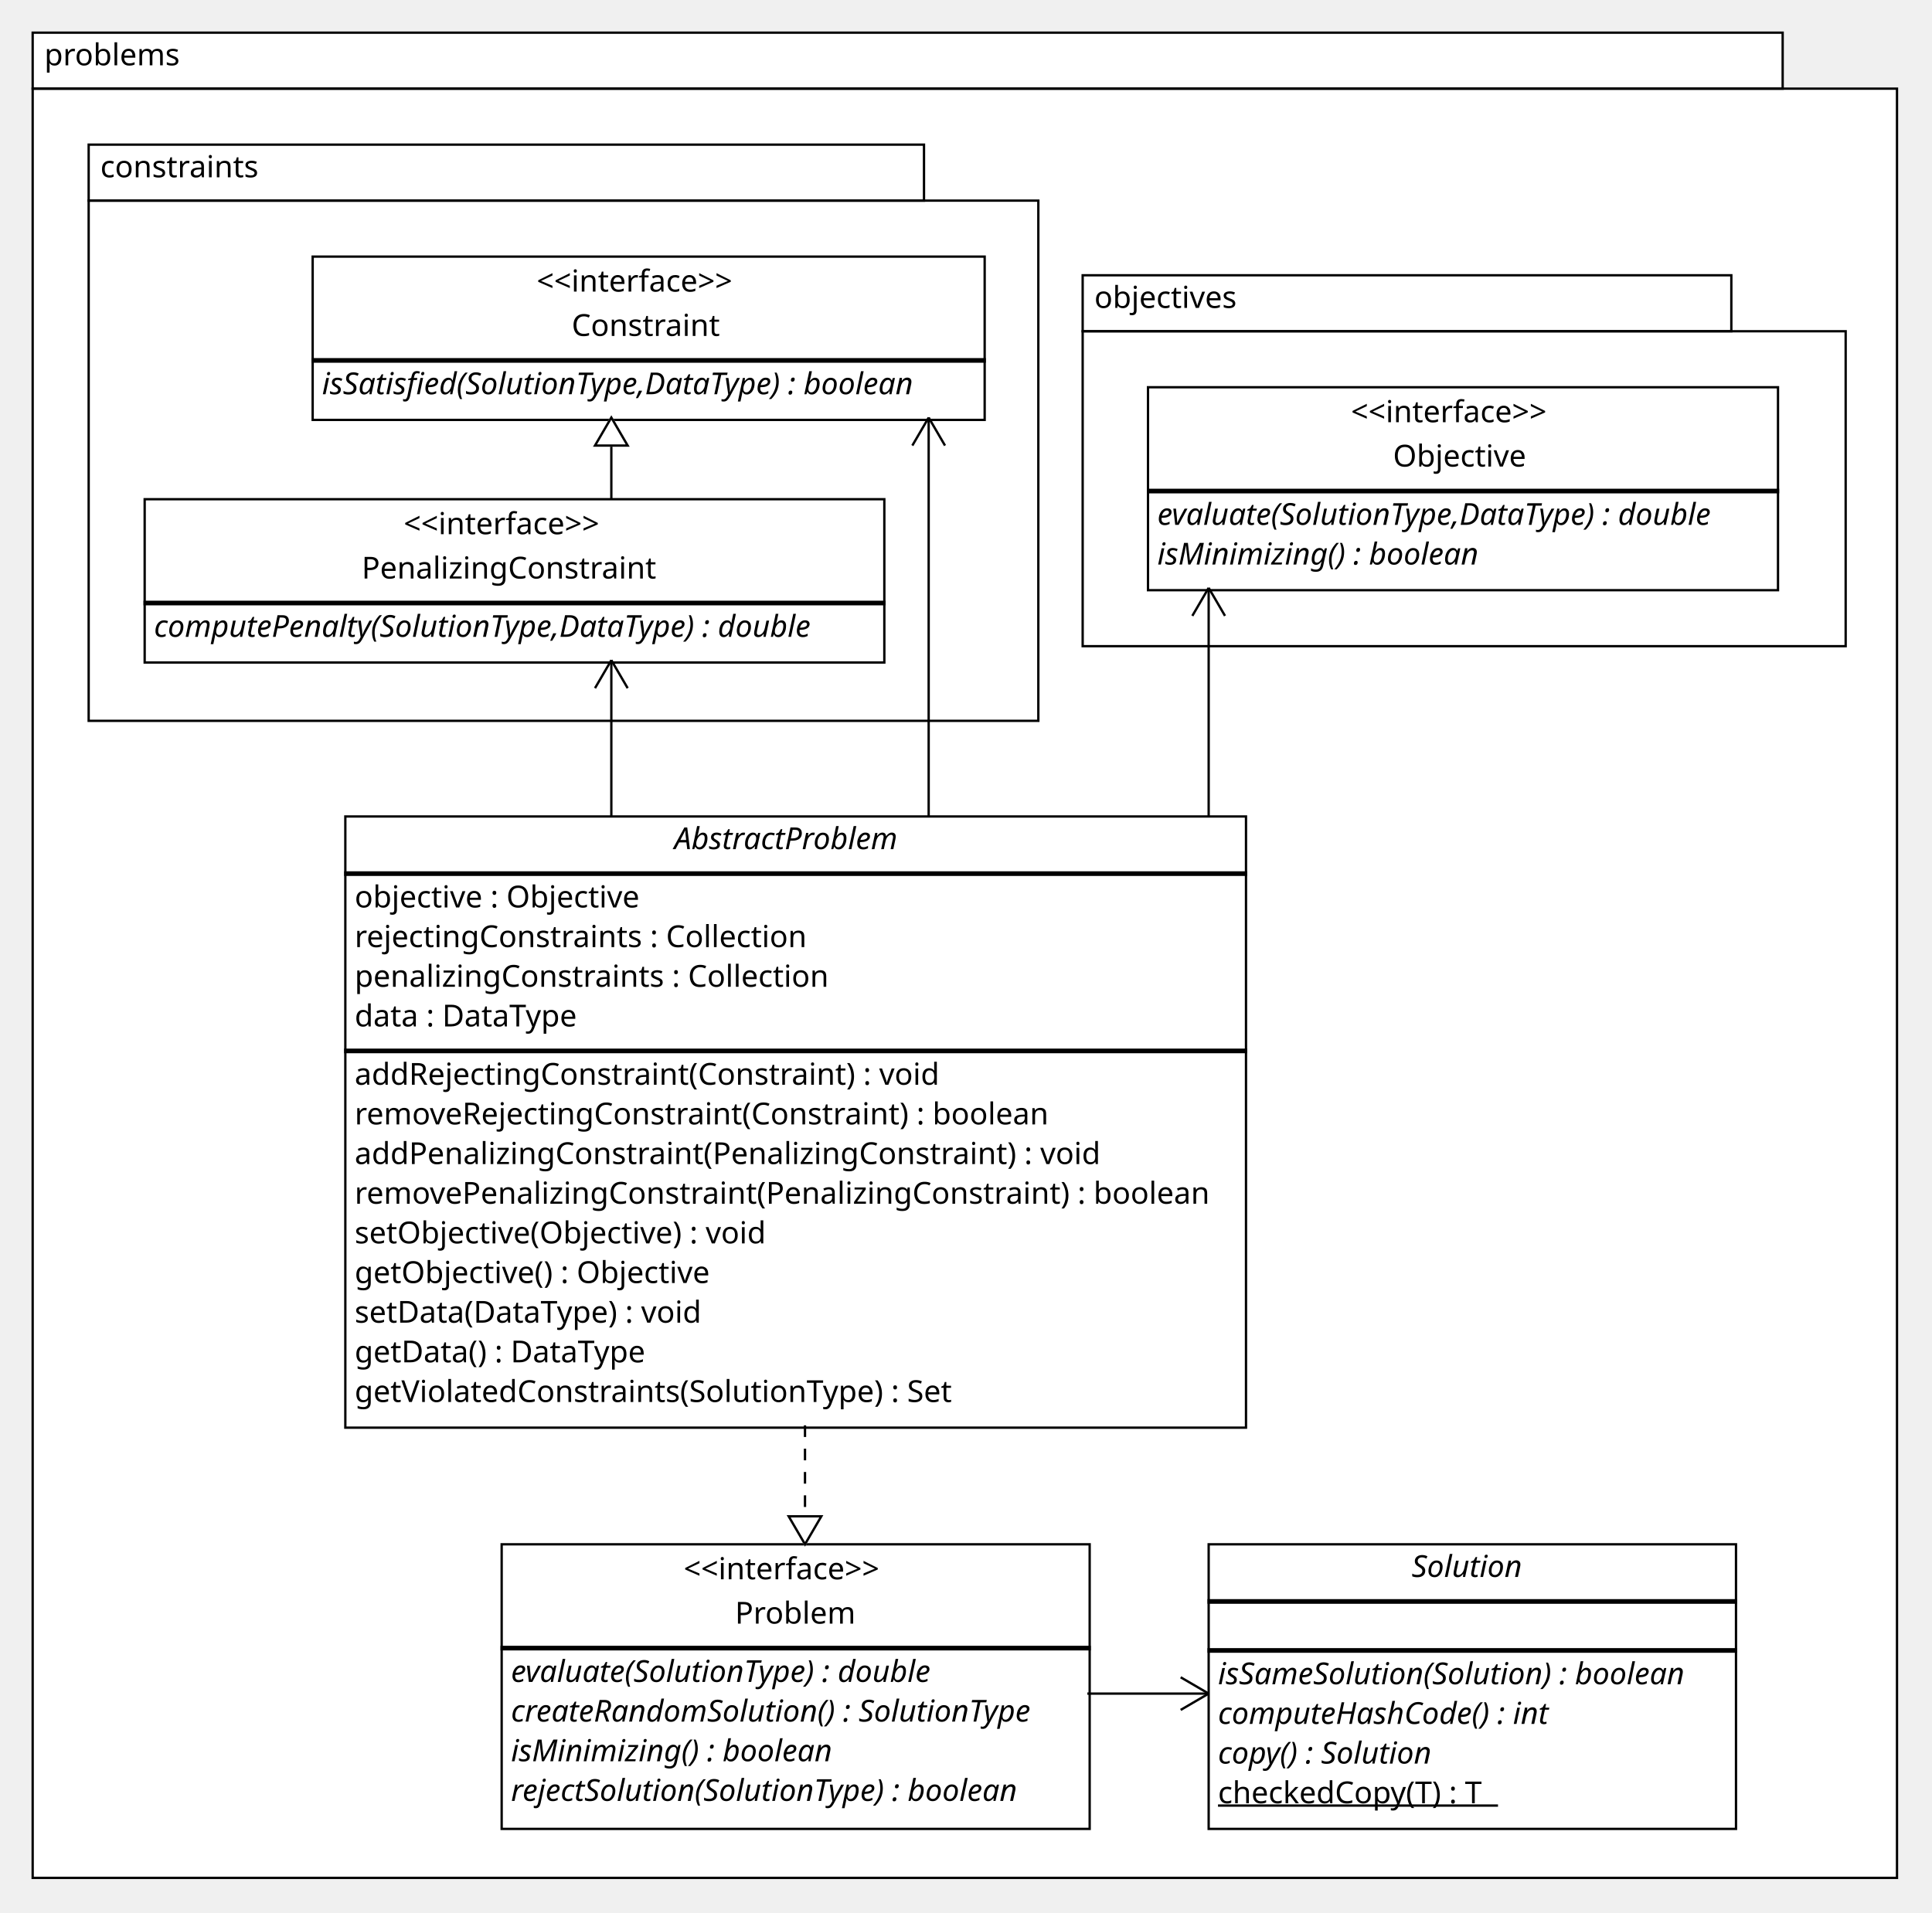
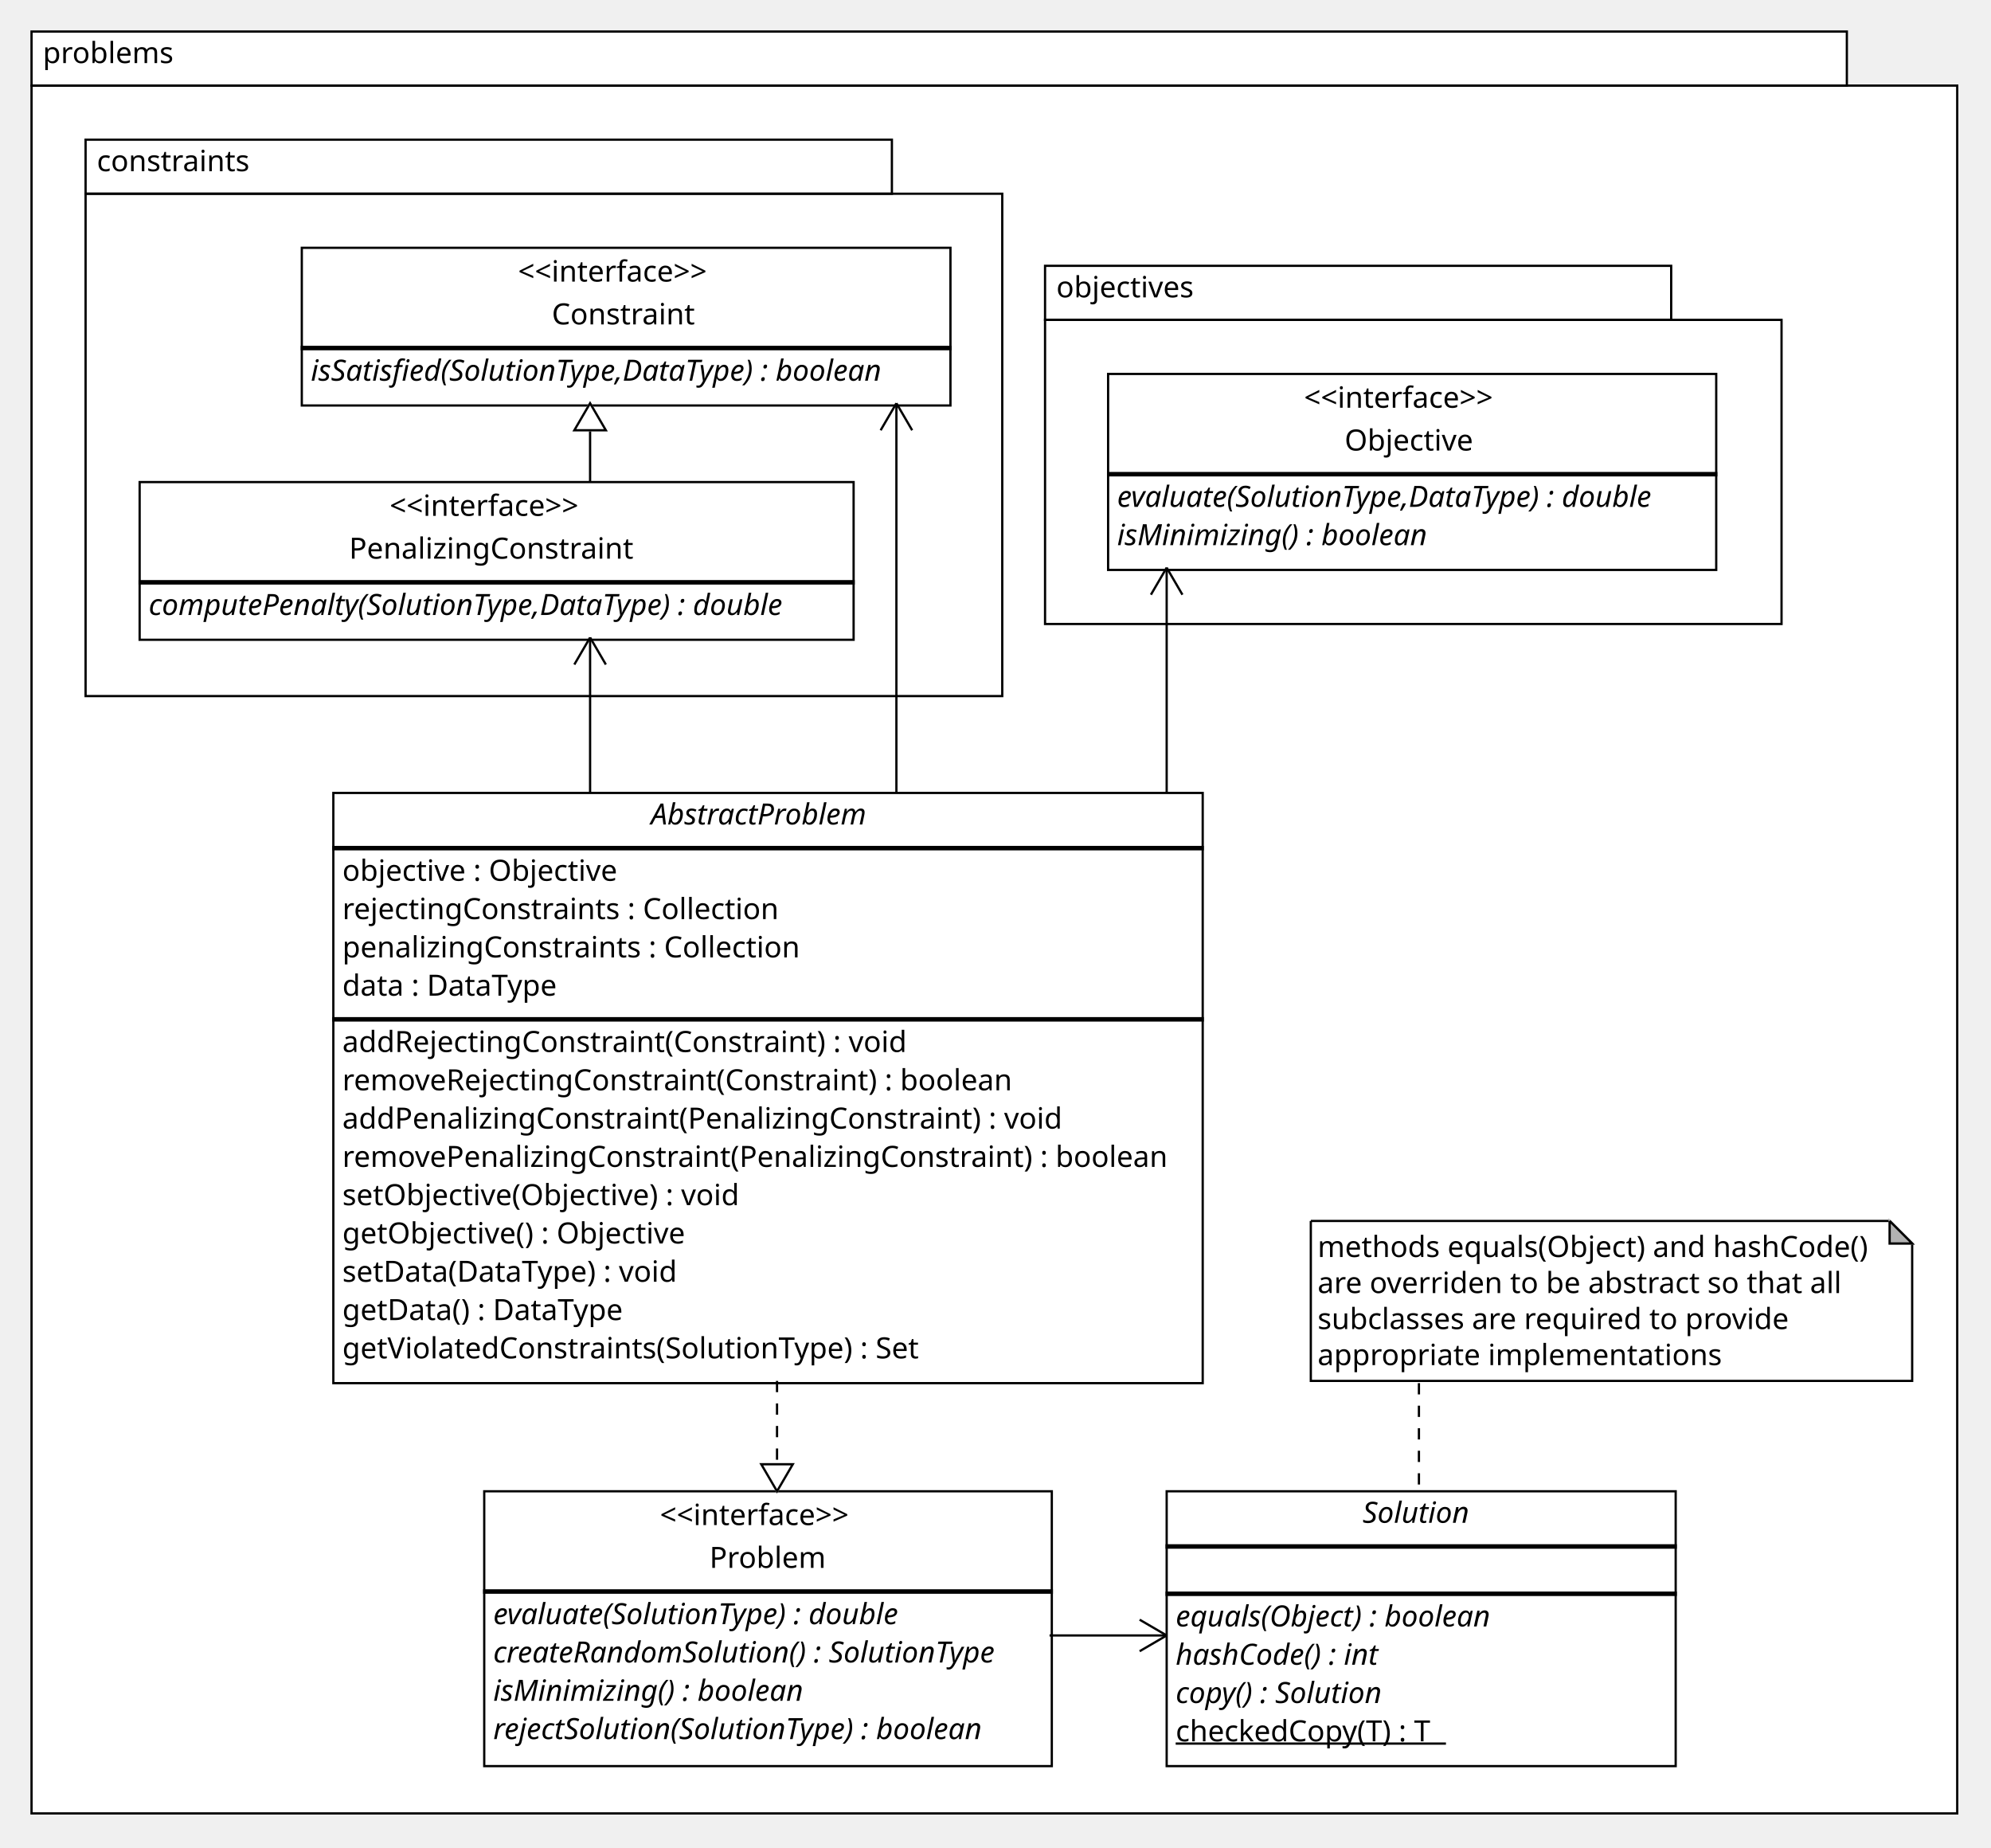
- <svg xmlns="http://www.w3.org/2000/svg" height="820" version="1.1" width="828">
-   <polygon fill="#ffffff" points="14,14 764,14 764,38 813,38 813,805 14,805 14,14" stroke="#ffffff" stroke-width="1" />
-   <rect fill="none" height="24" stroke="#000000" stroke-width="1" width="750" x="14" y="14" />
+ <svg xmlns="http://www.w3.org/2000/svg" height="820" version="1.1" width="884">
+   <polygon fill="#ffffff" points="14,14 820,14 820,38 869,38 869,805 14,805 14,14" stroke="#ffffff" stroke-width="1" />
+   <rect fill="none" height="24" stroke="#000000" stroke-width="1" width="806" x="14" y="14" />
  <text font-family="Lucida Grande" font-size="13" x="19" y="28">
problems</text>
-   <rect fill="none" height="767" stroke="#000000" stroke-width="1" width="799" x="14" y="38" />
+   <rect fill="none" height="767" stroke="#000000" stroke-width="1" width="855" x="14" y="38" />
  <rect fill="#ffffff" height="122" stroke="#ffffff" stroke-width="1" width="252" x="215" y="662" />
  <rect fill="none" height="122" stroke="#000000" stroke-width="1" width="252" x="215" y="662" />
  <text font-family="Lucida Grande" font-size="13" x="315" y="696">
Problem</text>
  <text font-family="Lucida Grande" font-size="13" x="293" y="677">
&lt;&lt;interface&gt;&gt;</text>
  <rect fill="#000000" height="1" stroke="#000000" stroke-width="1" width="252" x="215" y="706" />
  <text font-family="Lucida Grande" font-size="13" font-style="italic" x="219" y="721">
evaluate(SolutionType) : double</text>
  <text font-family="Lucida Grande" font-size="13" font-style="italic" x="219" y="738">
createRandomSolution() : SolutionType</text>
  <text font-family="Lucida Grande" font-size="13" font-style="italic" x="219" y="755">
isMinimizing() : boolean</text>
  <text font-family="Lucida Grande" font-size="13" font-style="italic" x="219" y="772">
rejectSolution(SolutionType) : boolean</text>
-   <rect fill="#ffffff" height="262" stroke="#ffffff" stroke-width="1" width="386" x="148" y="350" />
-   <rect fill="none" height="262" stroke="#000000" stroke-width="1" width="386" x="148" y="350" />
-   <text font-family="Lucida Grande" font-size="13" font-style="italic" x="289" y="364">
+   <rect fill="#ffffff" height="262" stroke="#ffffff" stroke-width="1" width="386" x="148" y="352" />
+   <rect fill="none" height="262" stroke="#000000" stroke-width="1" width="386" x="148" y="352" />
+   <text font-family="Lucida Grande" font-size="13" font-style="italic" x="289" y="366">
AbstractProblem</text>
-   <rect fill="#000000" height="1" stroke="#000000" stroke-width="1" width="386" x="148" y="374" />
-   <text font-family="Lucida Grande" font-size="13" x="152" y="389">
+   <rect fill="#000000" height="1" stroke="#000000" stroke-width="1" width="386" x="148" y="376" />
+   <text font-family="Lucida Grande" font-size="13" x="152" y="391">
objective : Objective</text>
-   <text font-family="Lucida Grande" font-size="13" x="152" y="406">
+   <text font-family="Lucida Grande" font-size="13" x="152" y="408">
rejectingConstraints : Collection</text>
-   <text font-family="Lucida Grande" font-size="13" x="152" y="423">
+   <text font-family="Lucida Grande" font-size="13" x="152" y="425">
penalizingConstraints : Collection</text>
-   <text font-family="Lucida Grande" font-size="13" x="152" y="440">
+   <text font-family="Lucida Grande" font-size="13" x="152" y="442">
data : DataType</text>
-   <rect fill="#000000" height="1" stroke="#000000" stroke-width="1" width="386" x="148" y="450" />
-   <text font-family="Lucida Grande" font-size="13" x="152" y="465">
+   <rect fill="#000000" height="1" stroke="#000000" stroke-width="1" width="386" x="148" y="452" />
+   <text font-family="Lucida Grande" font-size="13" x="152" y="467">
addRejectingConstraint(Constraint) : void</text>
-   <text font-family="Lucida Grande" font-size="13" x="152" y="482">
+   <text font-family="Lucida Grande" font-size="13" x="152" y="484">
removeRejectingConstraint(Constraint) : boolean</text>
-   <text font-family="Lucida Grande" font-size="13" x="152" y="499">
+   <text font-family="Lucida Grande" font-size="13" x="152" y="501">
addPenalizingConstraint(PenalizingConstraint) : void</text>
-   <text font-family="Lucida Grande" font-size="13" x="152" y="516">
+   <text font-family="Lucida Grande" font-size="13" x="152" y="518">
removePenalizingConstraint(PenalizingConstraint) : boolean</text>
-   <text font-family="Lucida Grande" font-size="13" x="152" y="533">
+   <text font-family="Lucida Grande" font-size="13" x="152" y="535">
setObjective(Objective) : void</text>
-   <text font-family="Lucida Grande" font-size="13" x="152" y="550">
+   <text font-family="Lucida Grande" font-size="13" x="152" y="552">
getObjective() : Objective</text>
-   <text font-family="Lucida Grande" font-size="13" x="152" y="567">
+   <text font-family="Lucida Grande" font-size="13" x="152" y="569">
setData(DataType) : void</text>
-   <text font-family="Lucida Grande" font-size="13" x="152" y="584">
+   <text font-family="Lucida Grande" font-size="13" x="152" y="586">
getData() : DataType</text>
-   <text font-family="Lucida Grande" font-size="13" x="152" y="601">
+   <text font-family="Lucida Grande" font-size="13" x="152" y="603">
getViolatedConstraints(SolutionType) : Set</text>
-   <line fill="#000000" stroke="#000000" stroke-width="1" x1="345" x2="345" y1="611" y2="616" />
-   <line fill="#000000" stroke="#000000" stroke-width="1" x1="345" x2="345" y1="621" y2="626" />
-   <line fill="#000000" stroke="#000000" stroke-width="1" x1="345" x2="345" y1="631" y2="636" />
-   <line fill="#000000" stroke="#000000" stroke-width="1" x1="345" x2="345" y1="641" y2="646" />
-   <line fill="#000000" stroke="#000000" stroke-width="1" x1="345" x2="345" y1="651" y2="656" />
-   <line fill="#000000" stroke="#000000" stroke-width="1" x1="345" x2="345" y1="661" y2="662" />
+   <line fill="#000000" stroke="#000000" stroke-width="1" x1="345" x2="345" y1="613" y2="618" />
+   <line fill="#000000" stroke="#000000" stroke-width="1" x1="345" x2="345" y1="623" y2="628" />
+   <line fill="#000000" stroke="#000000" stroke-width="1" x1="345" x2="345" y1="633" y2="638" />
+   <line fill="#000000" stroke="#000000" stroke-width="1" x1="345" x2="345" y1="643" y2="648" />
+   <line fill="#000000" stroke="#000000" stroke-width="1" x1="345" x2="345" y1="653" y2="658" />
  <polygon fill="#ffffff" points="345,662 338,650 352,650" stroke="#ffffff" stroke-width="1" />
  <polygon fill="none" points="345,662 338,650 352,650" stroke="#000000" stroke-width="1" />
  <polygon fill="#ffffff" points="464,118 742,118 742,142 791,142 791,277 464,277 464,118" stroke="#ffffff" stroke-width="1" />
  <rect fill="none" height="24" stroke="#000000" stroke-width="1" width="278" x="464" y="118" />
  <text font-family="Lucida Grande" font-size="13" x="469" y="132">
objectives</text>
  <rect fill="none" height="135" stroke="#000000" stroke-width="1" width="327" x="464" y="142" />
  <rect fill="#ffffff" height="87" stroke="#ffffff" stroke-width="1" width="270" x="492" y="166" />
  <rect fill="none" height="87" stroke="#000000" stroke-width="1" width="270" x="492" y="166" />
  <text font-family="Lucida Grande" font-size="13" x="597" y="200">
Objective</text>
  <text font-family="Lucida Grande" font-size="13" x="579" y="181">
&lt;&lt;interface&gt;&gt;</text>
  <rect fill="#000000" height="1" stroke="#000000" stroke-width="1" width="270" x="492" y="210" />
  <text font-family="Lucida Grande" font-size="13" font-style="italic" x="496" y="225">
evaluate(SolutionType,DataType) : double</text>
  <text font-family="Lucida Grande" font-size="13" font-style="italic" x="496" y="242">
isMinimizing() : boolean</text>
-   <polyline fill="none" points="518,350 518,252" stroke="#000000" stroke-width="1" />
+   <polyline fill="none" points="518,352 518,252" stroke="#000000" stroke-width="1" />
  <line fill="#000000" stroke="#000000" stroke-width="1" x1="525" x2="518" y1="264" y2="252" />
  <line fill="#000000" stroke="#000000" stroke-width="1" x1="511" x2="518" y1="264" y2="252" />
  <polygon fill="#ffffff" points="38,62 396,62 396,86 445,86 445,309 38,309 38,62" stroke="#ffffff" stroke-width="1" />
  <rect fill="none" height="24" stroke="#000000" stroke-width="1" width="358" x="38" y="62" />
  <text font-family="Lucida Grande" font-size="13" x="43" y="76">
constraints</text>
  <rect fill="none" height="223" stroke="#000000" stroke-width="1" width="407" x="38" y="86" />
  <rect fill="#ffffff" height="70" stroke="#ffffff" stroke-width="1" width="288" x="134" y="110" />
  <rect fill="none" height="70" stroke="#000000" stroke-width="1" width="288" x="134" y="110" />
  <text font-family="Lucida Grande" font-size="13" x="245" y="144">
Constraint</text>
  <text font-family="Lucida Grande" font-size="13" x="230" y="125">
&lt;&lt;interface&gt;&gt;</text>
  <rect fill="#000000" height="1" stroke="#000000" stroke-width="1" width="288" x="134" y="154" />
  <text font-family="Lucida Grande" font-size="13" font-style="italic" x="138" y="169">
isSatisfied(SolutionType,DataType) : boolean</text>
  <rect fill="#ffffff" height="70" stroke="#ffffff" stroke-width="1" width="317" x="62" y="214" />
  <rect fill="none" height="70" stroke="#000000" stroke-width="1" width="317" x="62" y="214" />
  <text font-family="Lucida Grande" font-size="13" x="155" y="248">
PenalizingConstraint</text>
  <text font-family="Lucida Grande" font-size="13" x="173" y="229">
&lt;&lt;interface&gt;&gt;</text>
  <rect fill="#000000" height="1" stroke="#000000" stroke-width="1" width="317" x="62" y="258" />
  <text font-family="Lucida Grande" font-size="13" font-style="italic" x="66" y="273">
computePenalty(SolutionType,DataType) : double</text>
  <polyline fill="none" points="262,214 262,179" stroke="#000000" stroke-width="1" />
  <polygon fill="#ffffff" points="262,179 269,191 255,191" stroke="#ffffff" stroke-width="1" />
  <polygon fill="none" points="262,179 269,191 255,191" stroke="#000000" stroke-width="1" />
-   <polyline fill="none" points="398,350 398,179" stroke="#000000" stroke-width="1" />
+   <polyline fill="none" points="398,352 398,179" stroke="#000000" stroke-width="1" />
  <line fill="#000000" stroke="#000000" stroke-width="1" x1="405" x2="398" y1="191" y2="179" />
  <line fill="#000000" stroke="#000000" stroke-width="1" x1="391" x2="398" y1="191" y2="179" />
-   <polyline fill="none" points="262,350 262,283" stroke="#000000" stroke-width="1" />
+   <polyline fill="none" points="262,352 262,283" stroke="#000000" stroke-width="1" />
  <line fill="#000000" stroke="#000000" stroke-width="1" x1="269" x2="262" y1="295" y2="283" />
  <line fill="#000000" stroke="#000000" stroke-width="1" x1="255" x2="262" y1="295" y2="283" />
  <rect fill="#ffffff" height="122" stroke="#ffffff" stroke-width="1" width="226" x="518" y="662" />
  <rect fill="none" height="122" stroke="#000000" stroke-width="1" width="226" x="518" y="662" />
  <text font-family="Lucida Grande" font-size="13" font-style="italic" x="605" y="676">
Solution</text>
  <rect fill="#000000" height="1" stroke="#000000" stroke-width="1" width="226" x="518" y="686" />
  <rect fill="#000000" height="1" stroke="#000000" stroke-width="1" width="226" x="518" y="707" />
  <text font-family="Lucida Grande" font-size="13" font-style="italic" x="522" y="722">
- isSameSolution(Solution) : boolean</text>
+ equals(Object) : boolean</text>
  <text font-family="Lucida Grande" font-size="13" font-style="italic" x="522" y="739">
- computeHashCode() : int</text>
+ hashCode() : int</text>
  <text font-family="Lucida Grande" font-size="13" font-style="italic" x="522" y="756">
copy() : Solution</text>
  <line fill="#000000" stroke="#000000" stroke-width="1" x1="522" x2="642" y1="774" y2="774" />
  <text font-family="Lucida Grande" font-size="13" x="522" y="773">
checkedCopy(T) : T</text>
  <polyline fill="none" points="466,726 518,726" stroke="#000000" stroke-width="1" />
  <line fill="#000000" stroke="#000000" stroke-width="1" x1="506" x2="518" y1="733" y2="726" />
  <line fill="#000000" stroke="#000000" stroke-width="1" x1="506" x2="518" y1="719" y2="726" />
+   <polygon fill="#ffffff" points="582,542 839,542 849,552 849,613 582,613 582,542" stroke="#ffffff" stroke-width="1" />
+   <polyline fill="none" points="582,542 839,542 849,552 849,613 582,613 582,542" stroke="#000000" stroke-width="1" />
+   <polygon fill="#b2b2b2" points="839,542 849,552 839,552 839,542" stroke="#b2b2b2" stroke-width="1" />
+   <polyline fill="none" points="839,542 849,552 839,552 839,542" stroke="#000000" stroke-width="1" />
+   <text font-family="Lucida Grande" font-size="13" x="585" y="558">
+ methods equals(Object) and hashCode()</text>
+   <text font-family="Lucida Grande" font-size="13" x="585" y="574">
+ are overriden to be abstract so that all</text>
+   <text font-family="Lucida Grande" font-size="13" x="585" y="590">
+ subclasses are required to provide</text>
+   <text font-family="Lucida Grande" font-size="13" x="585" y="606">
+ appropriate implementations</text>
+   <line fill="#000000" stroke="#000000" stroke-width="1" x1="630" x2="630" y1="614" y2="619" />
+   <line fill="#000000" stroke="#000000" stroke-width="1" x1="630" x2="630" y1="624" y2="629" />
+   <line fill="#000000" stroke="#000000" stroke-width="1" x1="630" x2="630" y1="634" y2="639" />
+   <line fill="#000000" stroke="#000000" stroke-width="1" x1="630" x2="630" y1="644" y2="649" />
+   <line fill="#000000" stroke="#000000" stroke-width="1" x1="630" x2="630" y1="654" y2="659" />
</svg>
